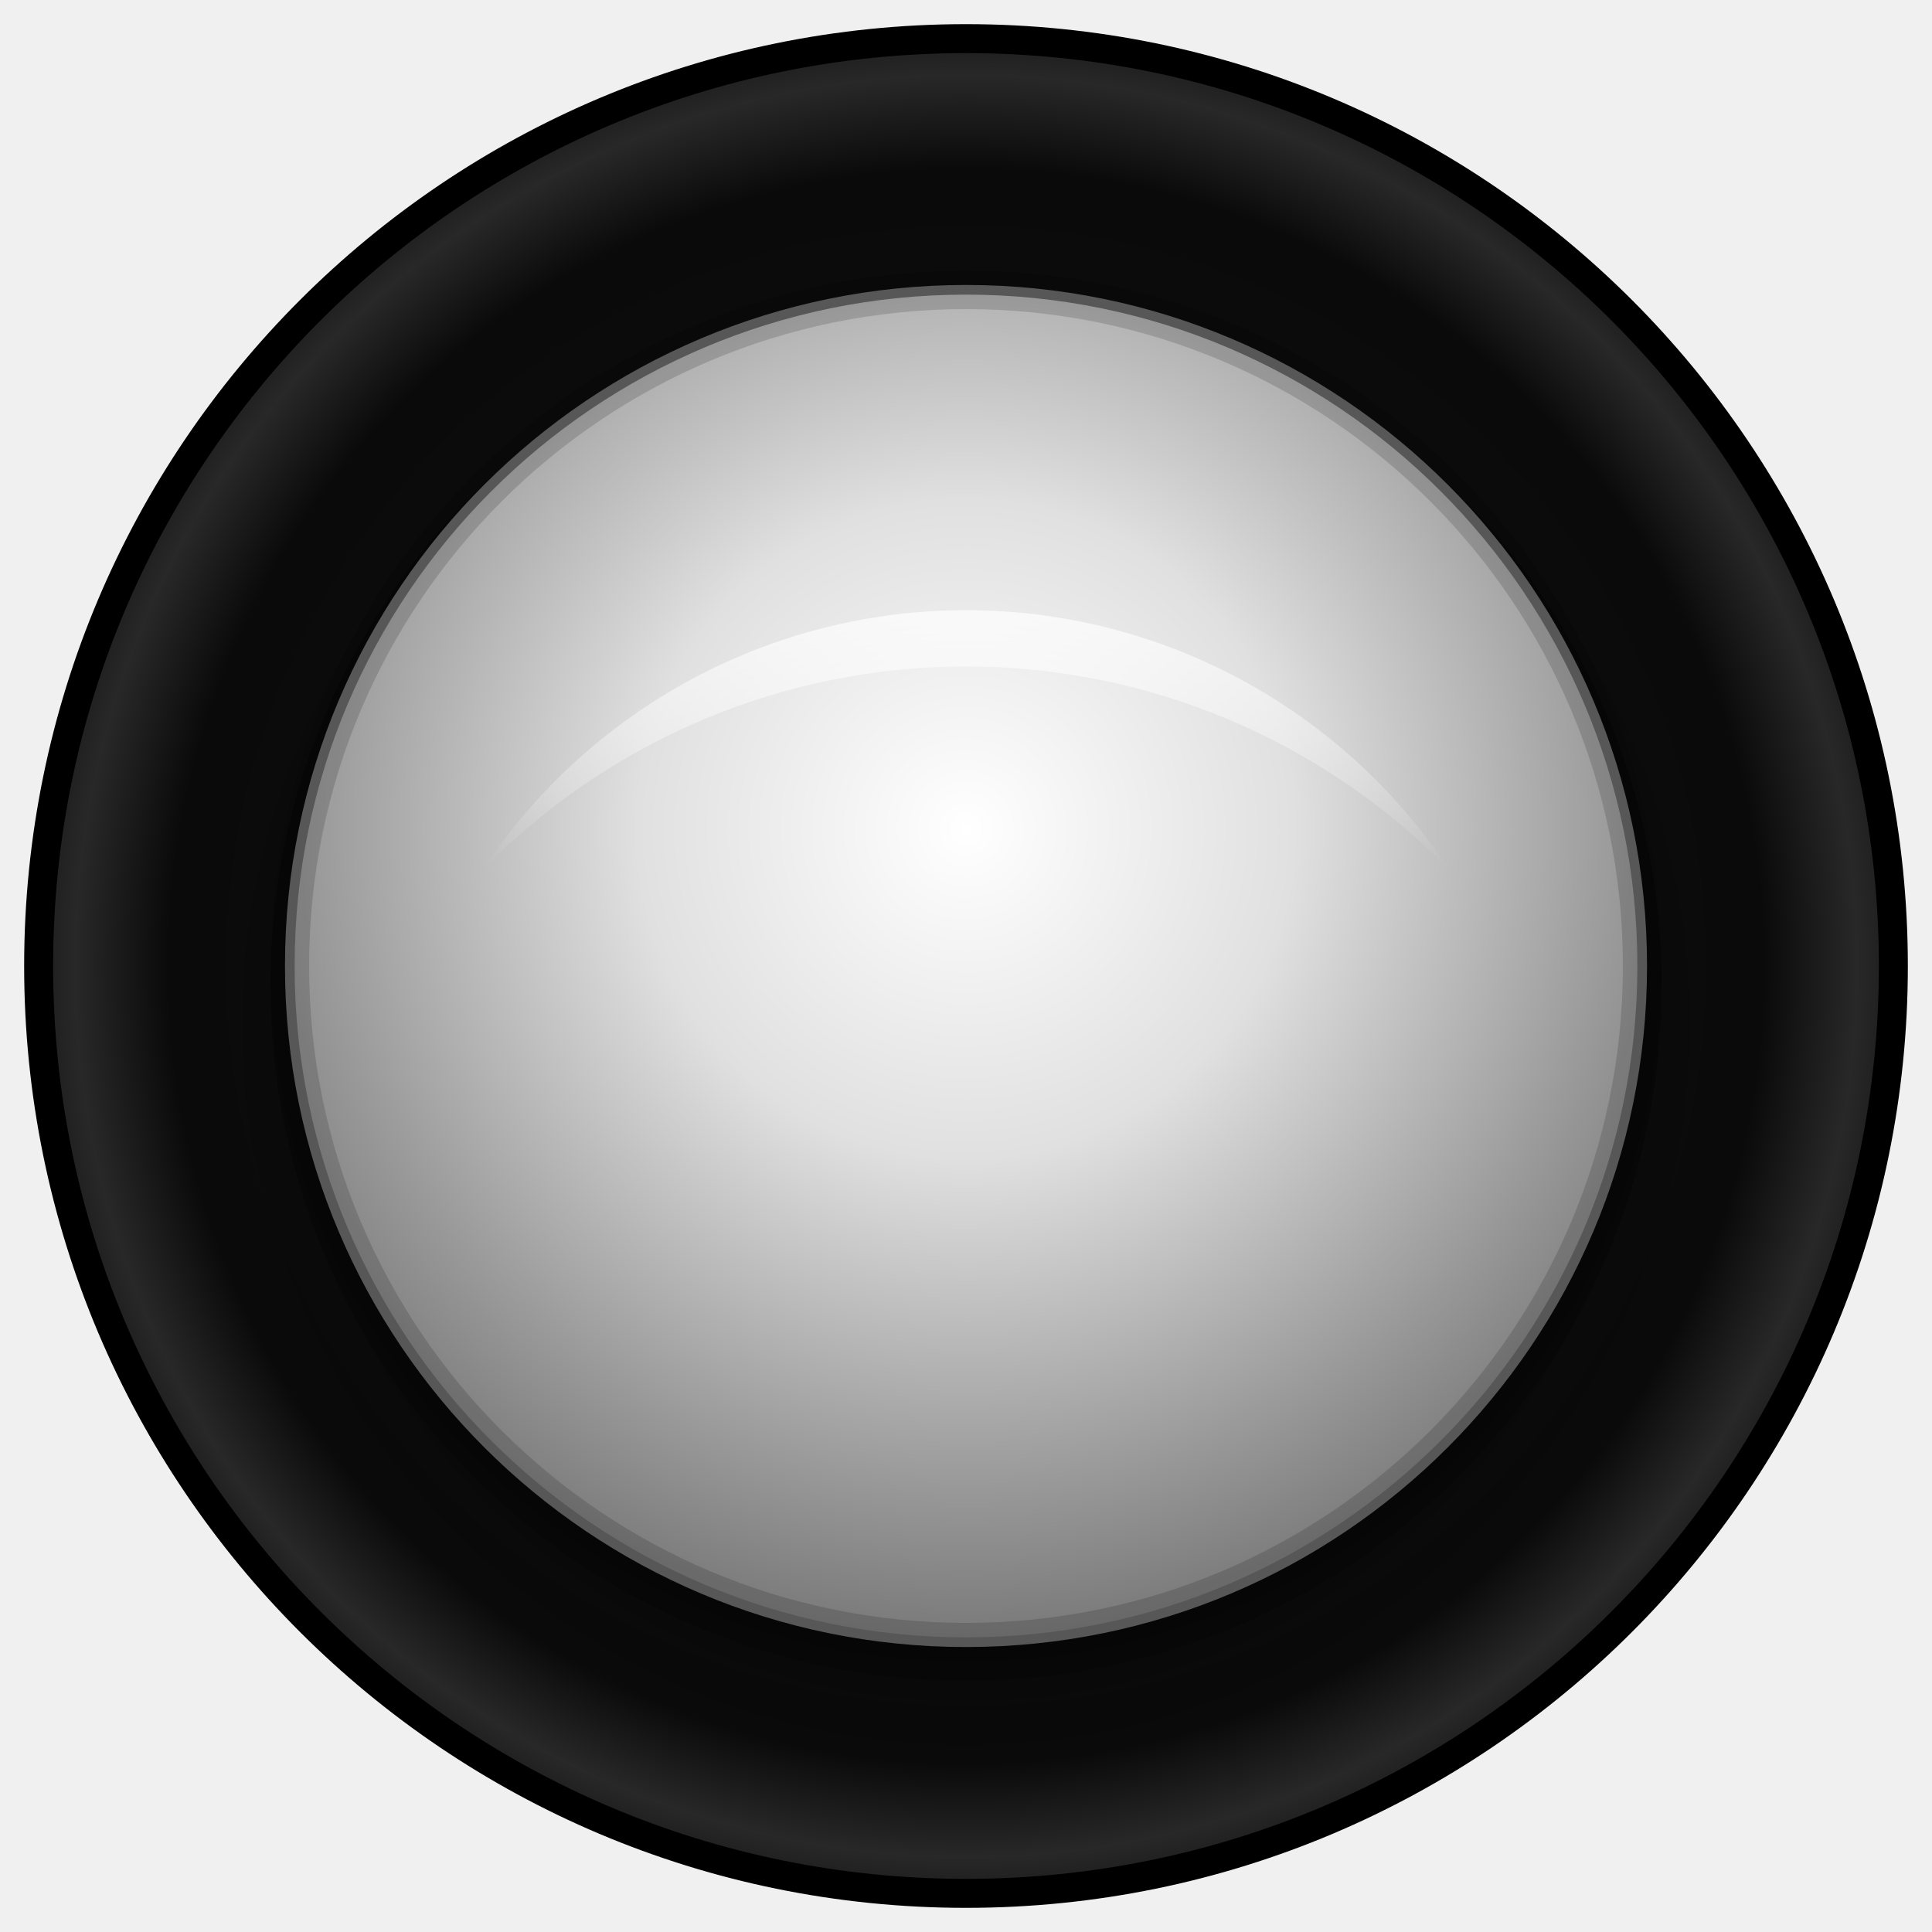
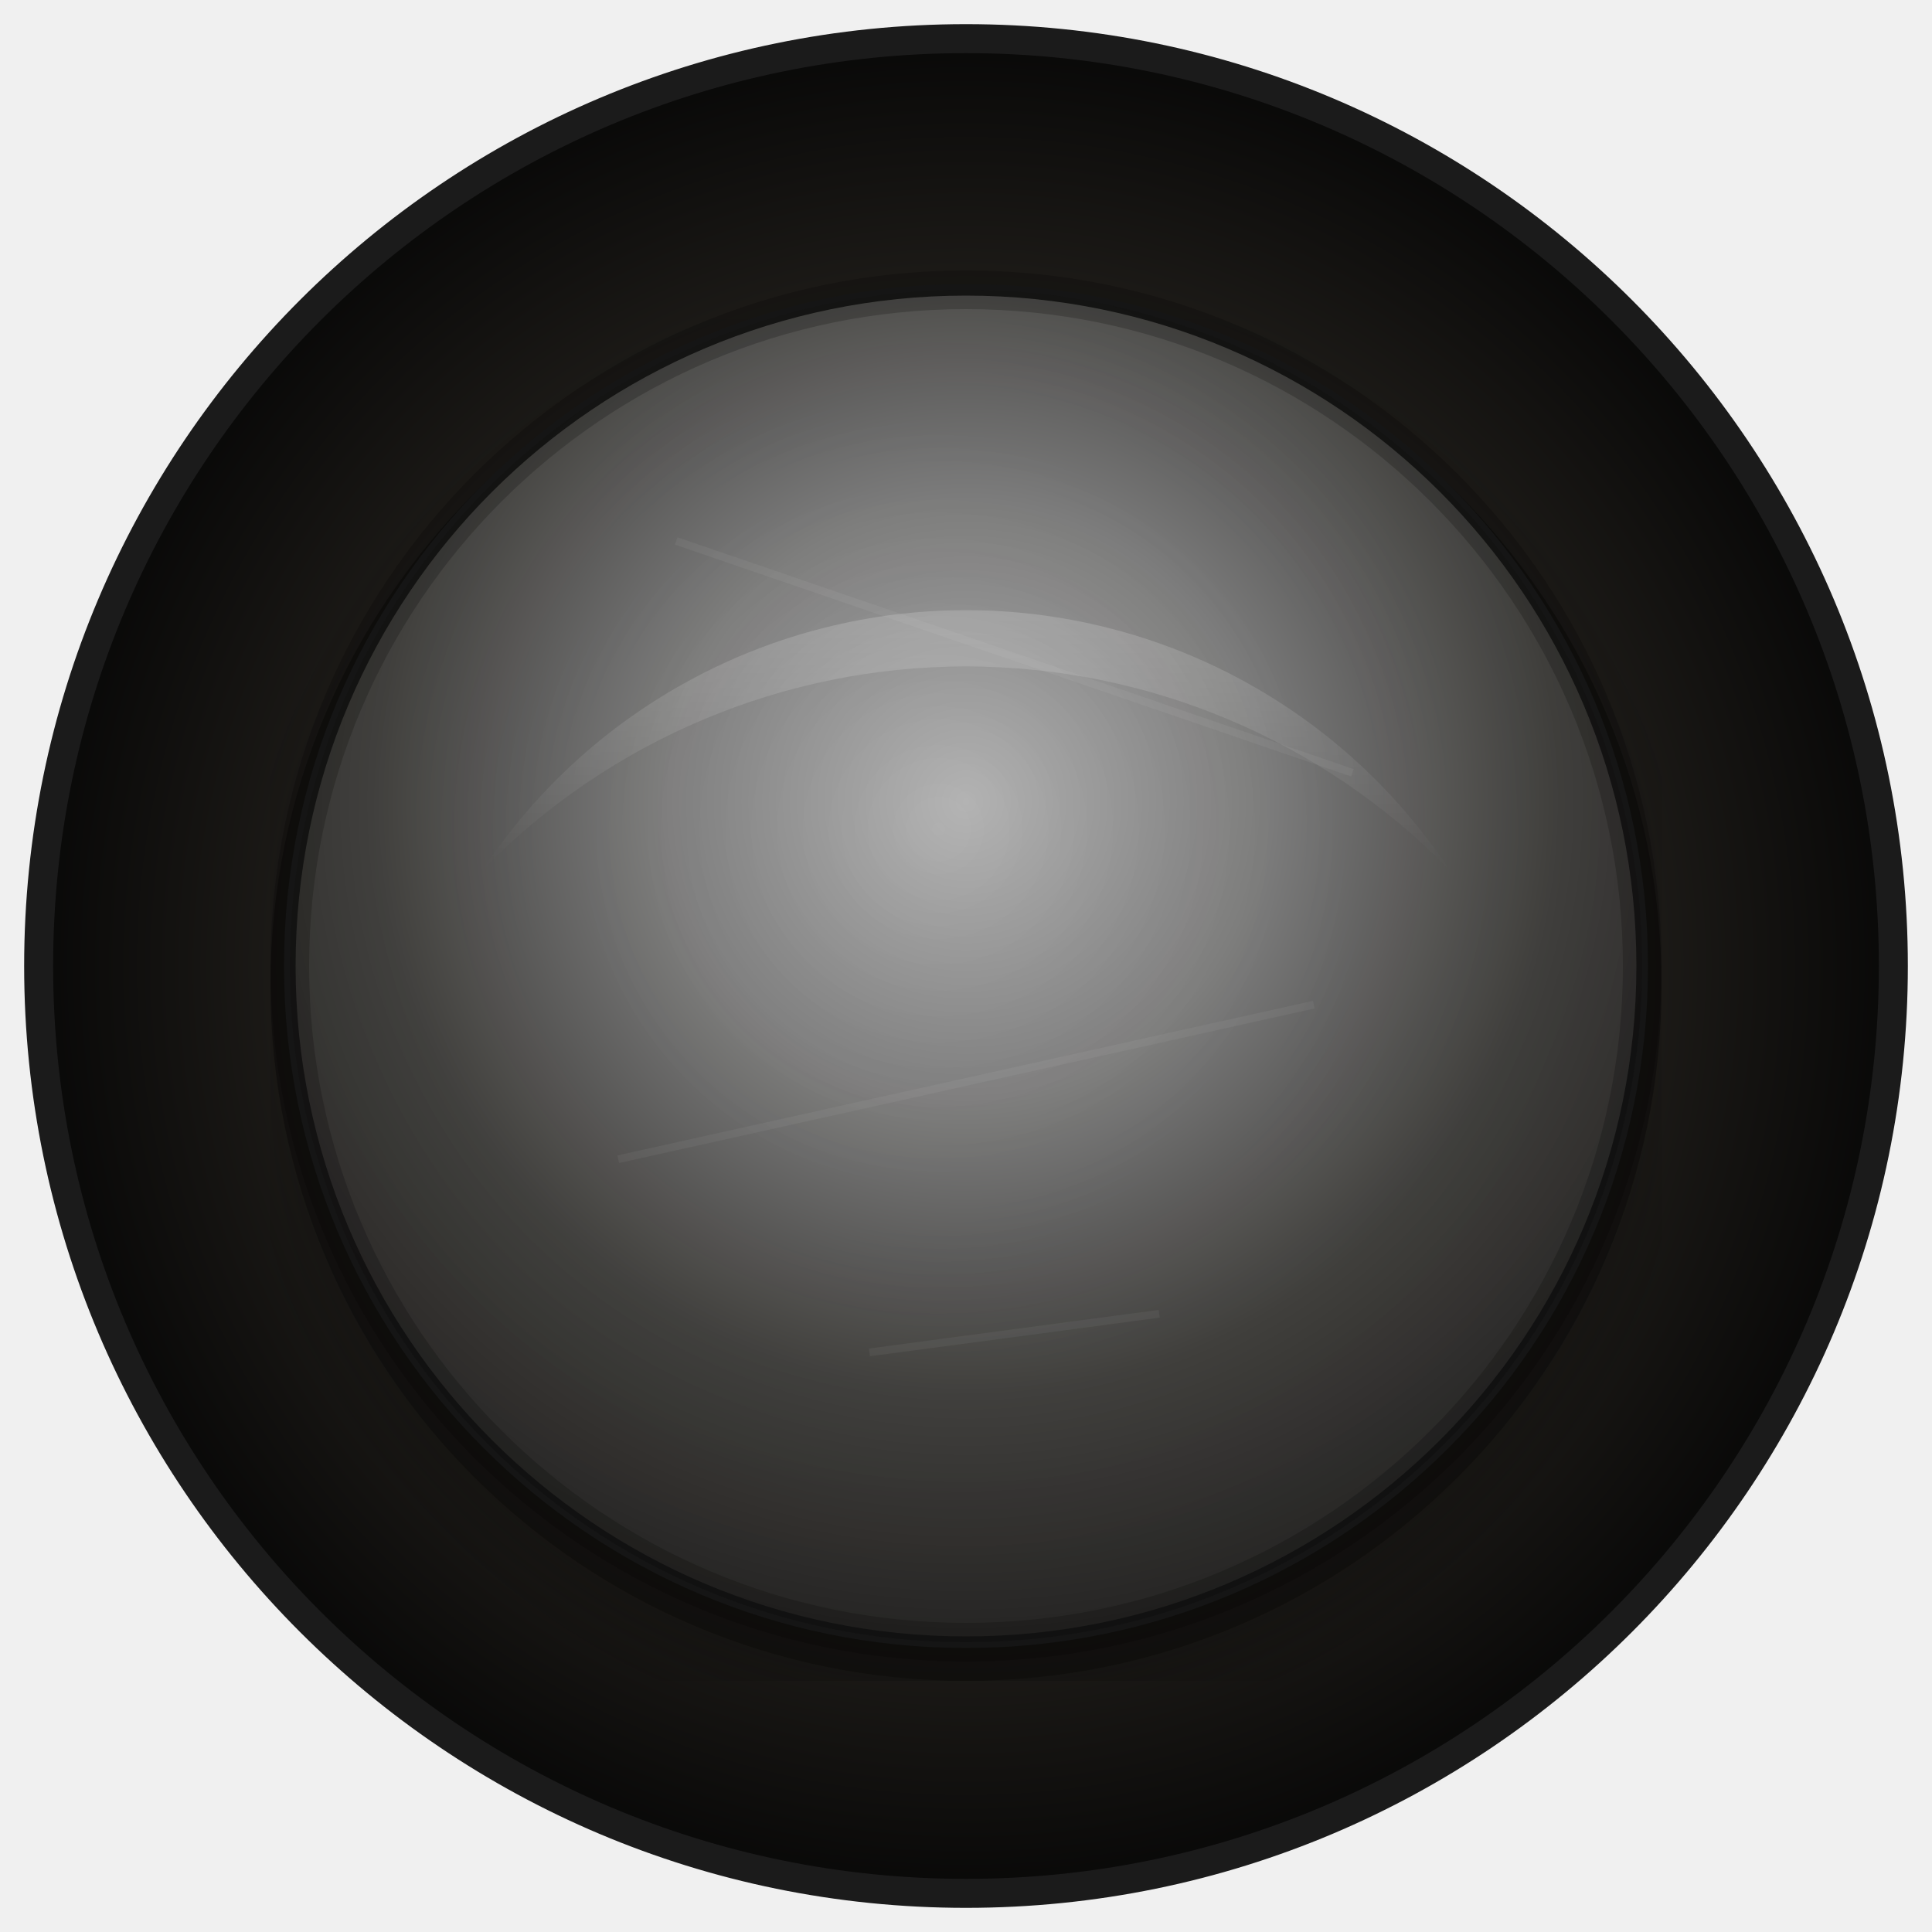
- <svg xmlns="http://www.w3.org/2000/svg" viewBox="0 0 100 100" aria-labelledby="buttonTitle">
-   <defs>
-     <radialGradient id="bezelGradient" cx="50%" cy="50%" r="50%" fx="50%" fy="50%">
-       <stop offset="0%" style="stop-color:#111111" />
-       <stop offset="85%" style="stop-color:#0A0A0A" />
-       <stop offset="95%" style="stop-color:#282828" />
-       <stop offset="100%" style="stop-color:#1a1a1a" />
+ <svg xmlns="http://www.w3.org/2000/svg" viewBox="0 0 100 100" aria-labelledby="buttonTitle" version="1.1" id="svg22">
+   <defs id="defs13">
+     <radialGradient id="bezelGradient" cx="50%" cy="50%" r="52%">
+       <stop offset="0%" style="stop-color:#181818" id="stop1" />
+       <stop offset="45%" style="stop-color:#0f0f0f" id="stop2" />
+       <stop offset="70%" style="stop-color:#1c1a17" id="stop3" />
+       <stop offset="100%" style="stop-color:#050505" id="stop4" />
    </radialGradient>
-     <radialGradient id="buttonGradient" cx="50%" cy="40%" r="60%" fx="50%" fy="40%">
-       <stop offset="0%" style="stop-color:#FFFFFF" />
-       <stop offset="40%" style="stop-color:#E0E0E0" />
-       <stop offset="80%" style="stop-color:#999999" />
-       <stop offset="100%" style="stop-color:#777777" />
+     <radialGradient id="buttonGradient" cx="50%" cy="38%" r="62%">
+       <stop offset="0%" style="stop-color:#b5b5b5" id="stop5" />
+       <stop offset="35%" style="stop-color:#8a8a8a" id="stop6" />
+       <stop offset="70%" style="stop-color:#4b4a48" id="stop7" />
+       <stop offset="100%" style="stop-color:#2f2e2c" id="stop8" />
    </radialGradient>
    <linearGradient id="highlightGradient" x1="0%" y1="0%" x2="0%" y2="100%">
-       <stop offset="0%" style="stop-color:#FFFFFF; stop-opacity:0.8" />
-       <stop offset="100%" style="stop-color:#FFFFFF; stop-opacity:0" />
+       <stop offset="0%" style="stop-color:#ffffff; stop-opacity:0.35" id="stop9" />
+       <stop offset="100%" style="stop-color:#ffffff; stop-opacity:0" id="stop10" />
    </linearGradient>
-     <filter id="soft-shadow" x="-50%" y="-50%" width="200%" height="200%">
-       <feDropShadow dx="0" dy="2" stdDeviation="2" flood-color="#000000" flood-opacity="0.5" />
+     <radialGradient id="grimeGradient" cx="48%" cy="40%" r="70%">
+       <stop offset="0%" style="stop-color:#000000; stop-opacity:0.0" id="stop11" />
+       <stop offset="55%" style="stop-color:#0d0b08; stop-opacity:0.16" id="stop12" />
+       <stop offset="100%" style="stop-color:#000000; stop-opacity:0.28" id="stop13" />
+     </radialGradient>
+     <filter id="soft-shadow" x="0" y="0" width="1" height="1">
+       <feDropShadow dx="0" dy="1.5" stdDeviation="1.8" flood-color="#000000" flood-opacity="0.55" />
    </filter>
  </defs>
-   <circle cx="50" cy="50" r="48" fill="url(#bezelGradient)" />
-   <circle cx="50" cy="50" r="48" fill="none" stroke="#000" stroke-width="1.5" />
-   <circle cx="50" cy="51" r="36" fill="#000000" opacity="0.4" filter="url(#soft-shadow)" />
-   <g class="push-button">
-     <circle cx="50" cy="50" r="35" fill="url(#buttonGradient)" />
-     <circle cx="50" cy="50" r="35" fill="none" stroke="#666" stroke-width="0.5" />
-     <circle class="button-inner-shadow" cx="50" cy="50" r="35" fill="none" stroke="#000" stroke-width="2" stroke-opacity="0.15" />
-     <path class="button-highlight" d="M 25 45 A 30 30 0 0 1 75 45 A 35 35 0 0 0 25 45 Z" fill="url(#highlightGradient)" opacity="0.9" />
+   <circle cx="50" cy="50" r="48" fill="url(#bezelGradient)" id="circle13" />
+   <circle cx="50" cy="50" r="48" fill="none" stroke="#1b1b1b" stroke-width="1.5" id="circle14" />
+   <circle cx="50" cy="51" r="36" fill="#000000" opacity="0.38" filter="url(#soft-shadow)" id="circle15" />
+   <g class="push-button" id="g22">
+     <circle cx="50" cy="50" r="35" fill="url(#buttonGradient)" id="circle16" />
+     <circle cx="50" cy="50" r="35" fill="none" stroke="#1a1a1a" stroke-width="0.6" id="circle17" />
+     <circle class="button-inner-shadow" cx="50" cy="50" r="35" fill="none" stroke="#000" stroke-width="2" stroke-opacity="0.2" id="circle18" />
+     <path class="button-highlight" d="M 25 45 A 30 30 0 0 1 75 45 A 35 35 0 0 0 25 45 Z" fill="url(#highlightGradient)" opacity="0.6" id="path18" />
+     <circle cx="50" cy="50" r="35" fill="url(#grimeGradient)" id="circle19" />
+     <g stroke="#ffffff" stroke-opacity="0.05" stroke-width="0.4" id="g21">
+       <g id="line19" style="opacity:1">
+         <path style="baseline-shift:baseline;display:inline;overflow:visible;vector-effect:none;fill:#ffffff;fill-opacity:0.05;stroke:none;stroke-opacity:1;enable-background:accumulate;stop-color:#000000;stop-opacity:1" d="m 35.064,27.811 -0.129,0.379 35,12 0.129,-0.379 z" id="path28" />
+       </g>
+       <g id="line20" style="opacity:1">
+         <path style="baseline-shift:baseline;display:inline;overflow:visible;vector-effect:none;fill:#ffffff;fill-opacity:0.05;stroke:none;stroke-opacity:1;enable-background:accumulate;stop-color:#000000;stop-opacity:1" d="m 67.957,51.805 -36,8 0.086,0.391 36,-8 z" id="path26" />
+       </g>
+       <g id="line21" style="opacity:1">
+         <path style="baseline-shift:baseline;display:inline;overflow:visible;vector-effect:none;fill:#ffffff;fill-opacity:0.05;stroke:none;stroke-opacity:1;enable-background:accumulate;stop-color:#000000;stop-opacity:1" d="m 59.973,67.801 -15,2 0.055,0.398 15,-2 z" id="path24" />
+       </g>
+     </g>
  </g>
</svg>
